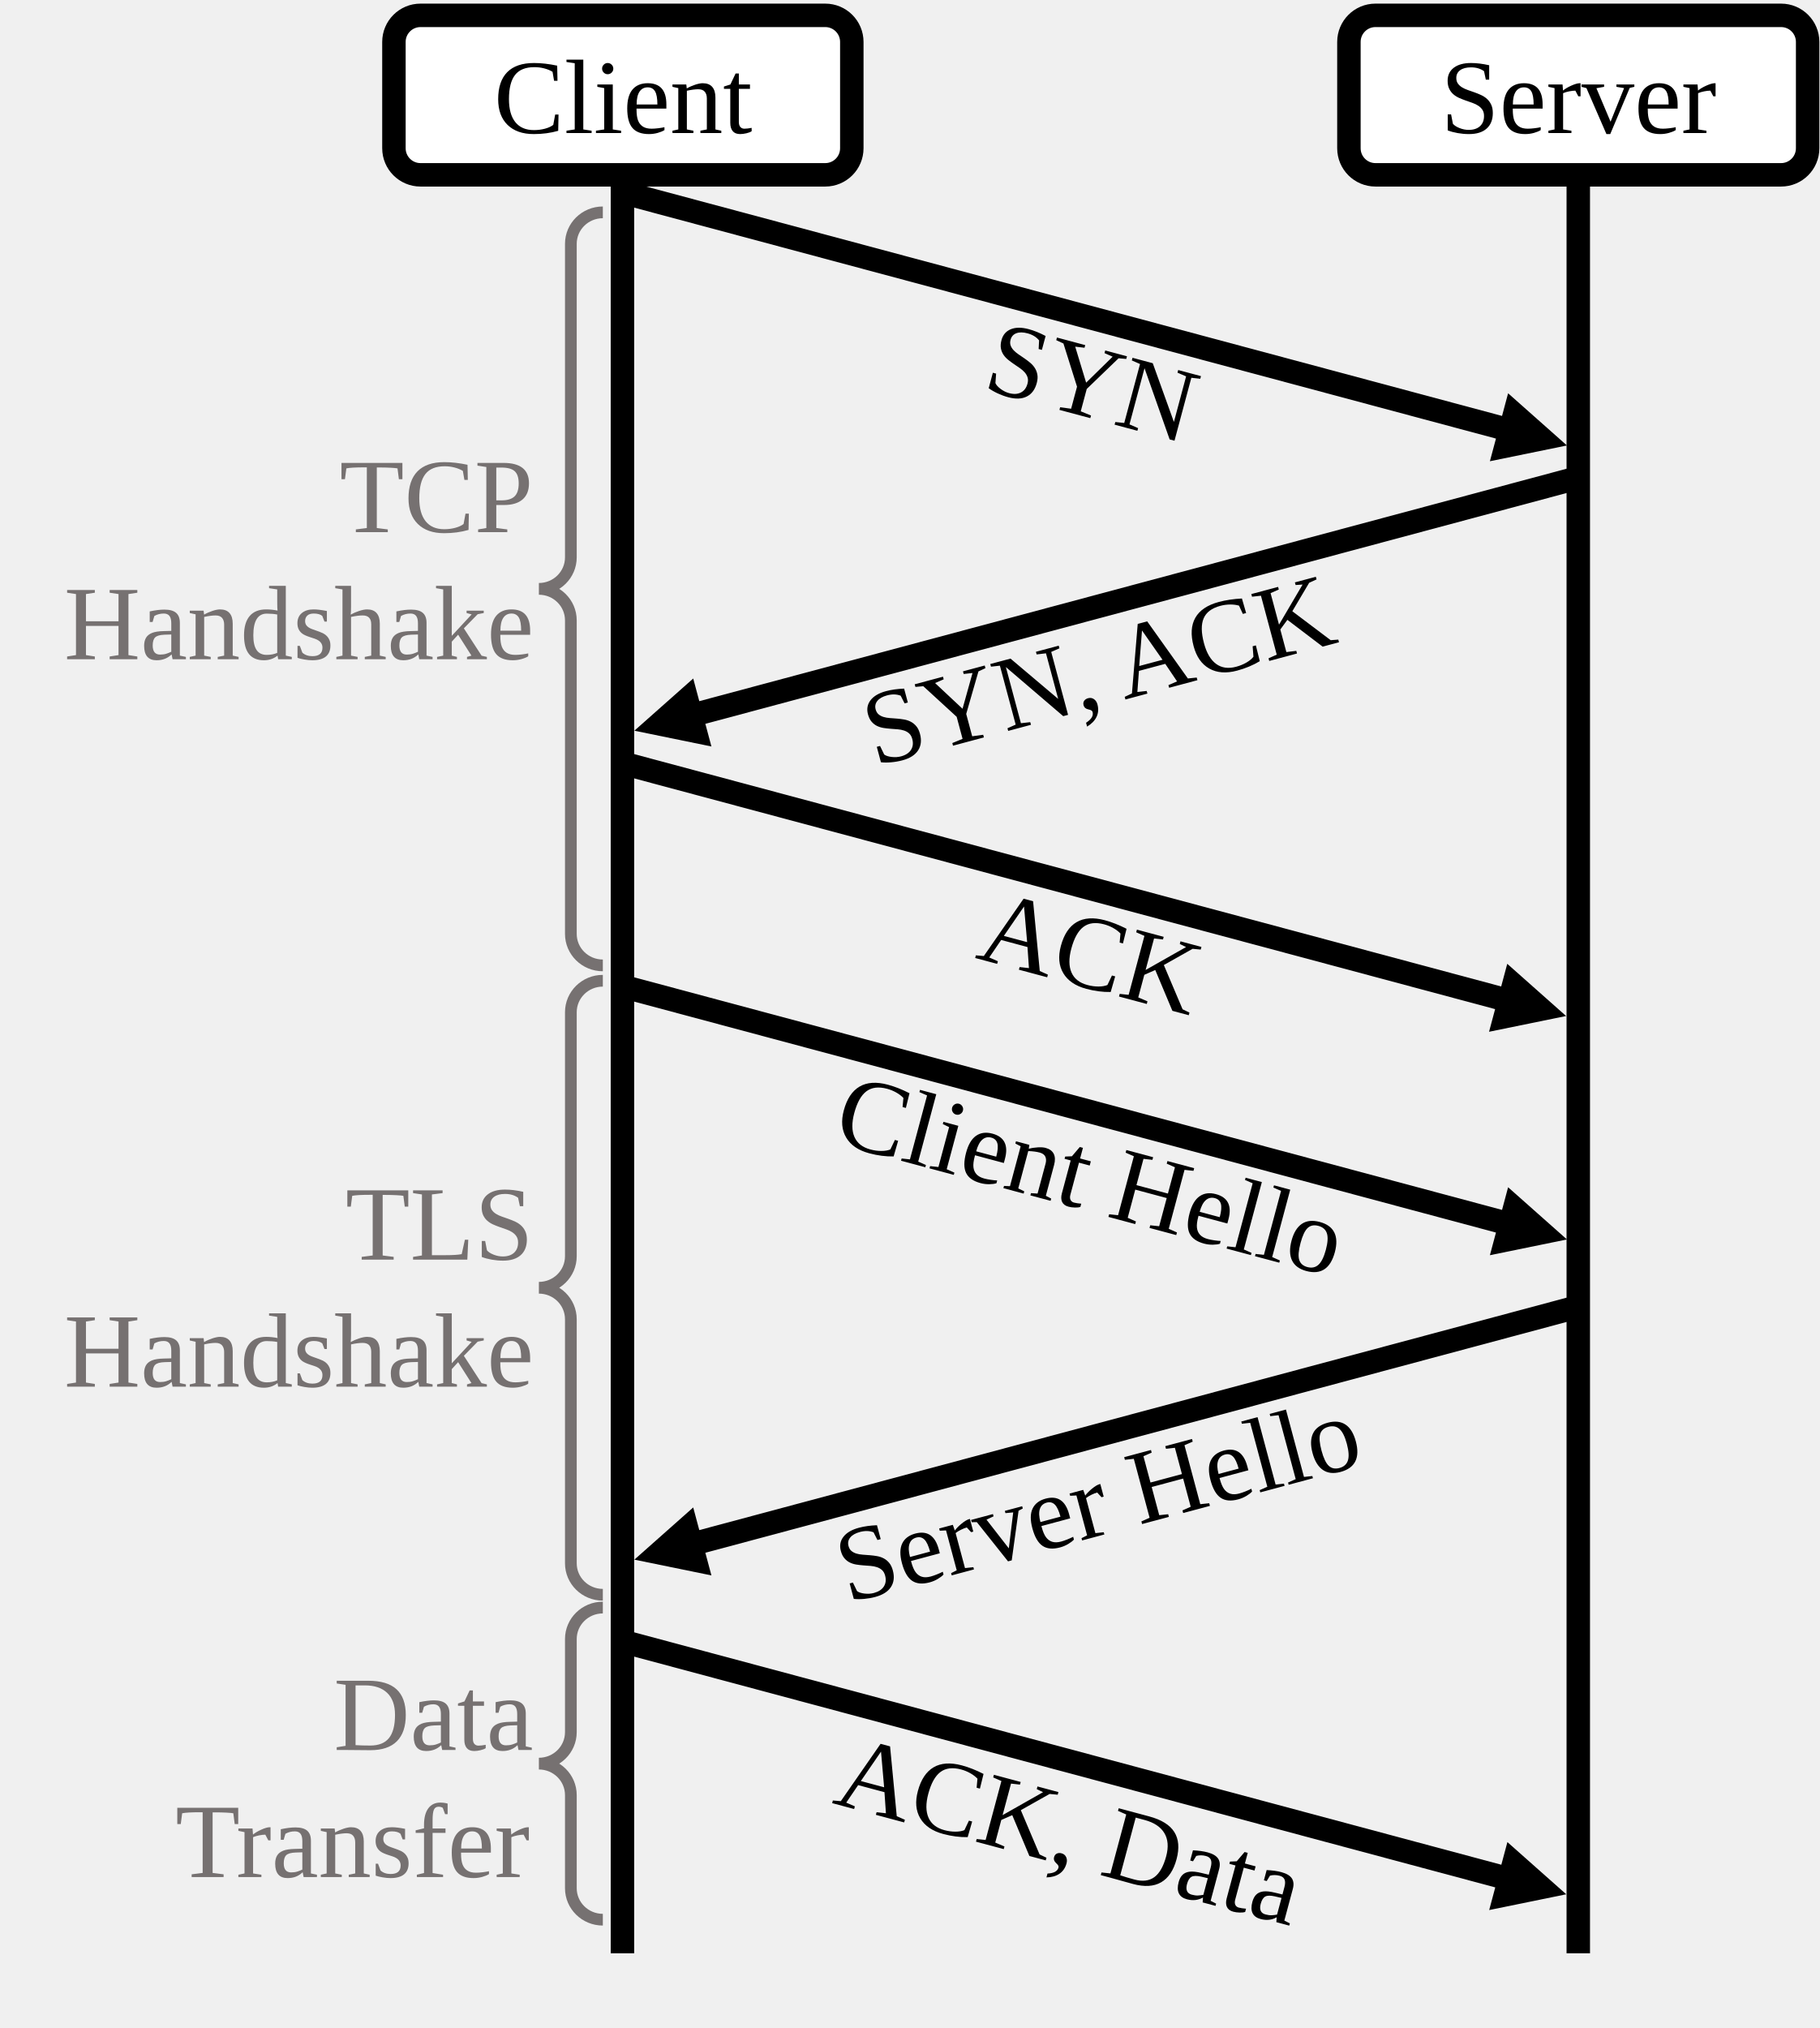
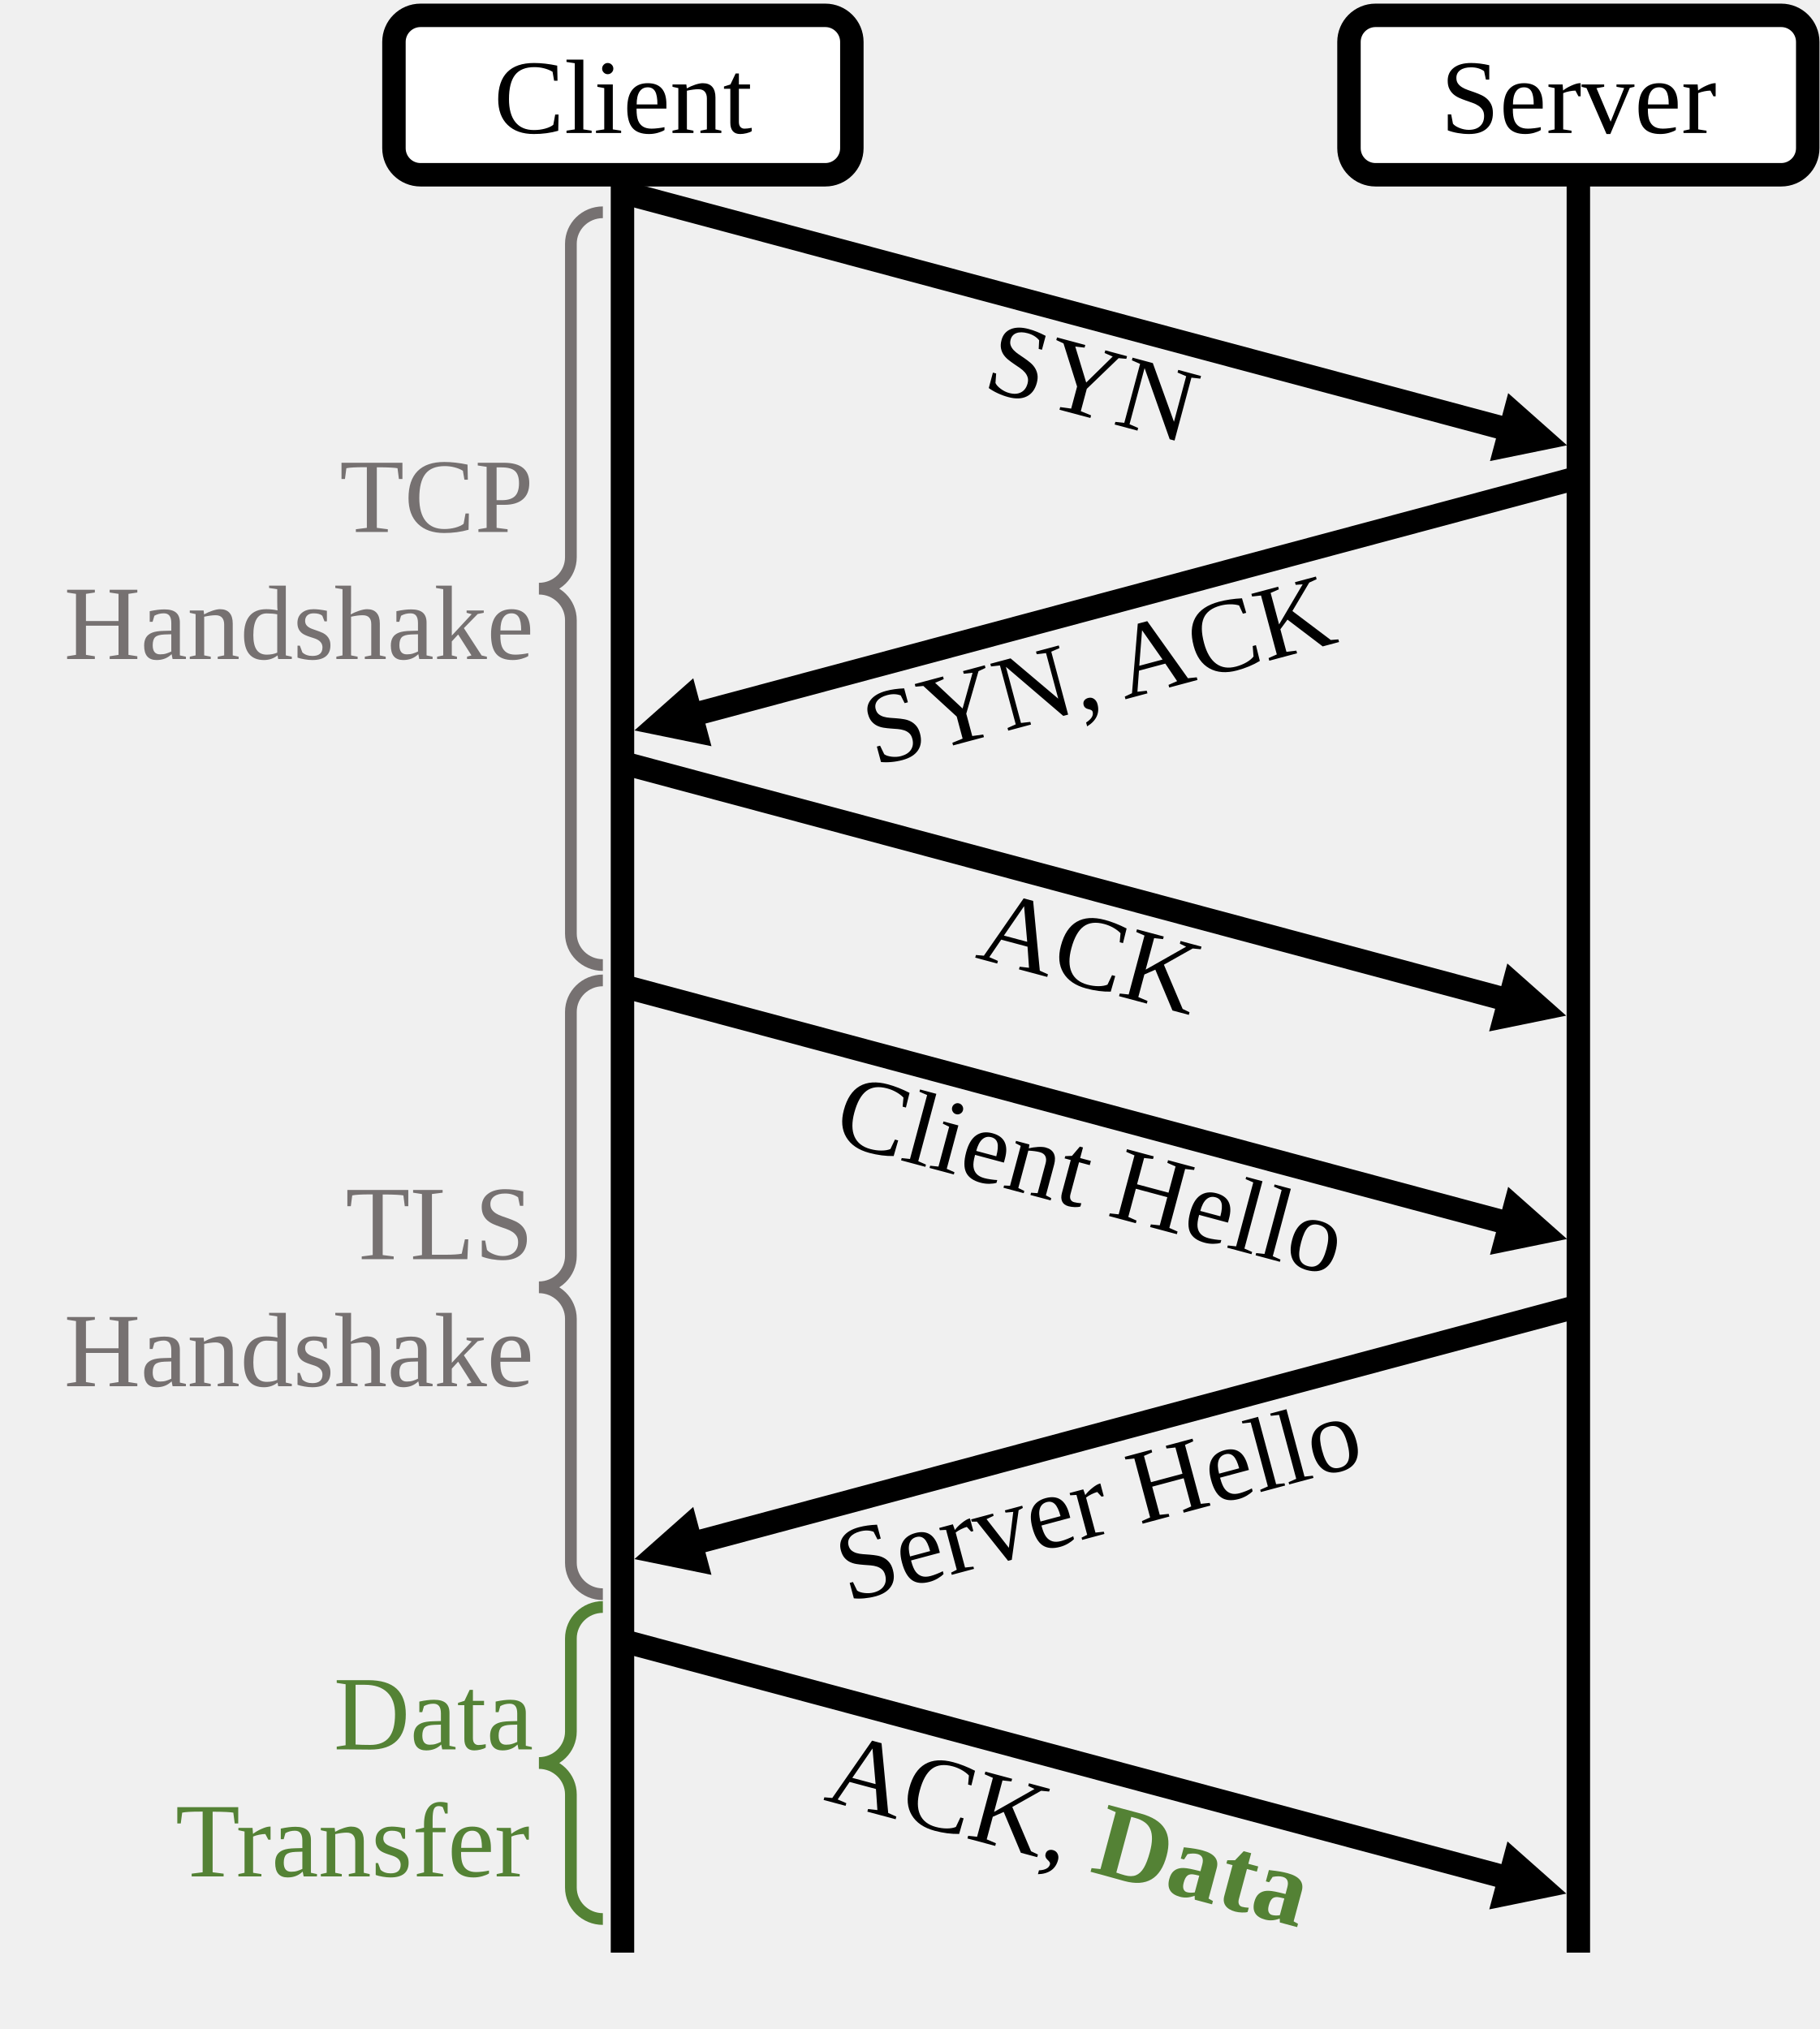
- <svg xmlns="http://www.w3.org/2000/svg" width="2134" height="2378" overflow="hidden">
+ <svg xmlns="http://www.w3.org/2000/svg" width="2134" height="2380" overflow="hidden">
  <defs>
    <clipPath id="clip0">
-       <rect x="428" y="30" width="2134" height="2378" />
+       <rect x="428" y="30" width="2134" height="2380" />
    </clipPath>
  </defs>
  <g clip-path="url(#clip0)" transform="translate(-428 -30)">
    <path d="M890 79.167C890 61.954 903.954 48 921.167 48L1395.83 48C1413.05 48 1427 61.954 1427 79.167L1427 203.833C1427 221.046 1413.05 235 1395.83 235L921.167 235C903.954 235 890 221.046 890 203.833Z" stroke="#000000" stroke-width="27.5" stroke-miterlimit="8" fill="#FFFFFF" fill-rule="evenodd" />
    <text font-family="Times New Roman,Times New Roman_MSFontService,sans-serif" font-weight="400" font-size="124" transform="matrix(1 0 0 1 1007.17 186)">Client</text>
    <path d="M1158 235 1158 2320.4" stroke="#000000" stroke-width="27.5" stroke-miterlimit="8" fill="none" fill-rule="evenodd" />
    <path d="M2010 79.168C2010 61.954 2023.95 48 2041.17 48L2516.83 48C2534.05 48 2548 61.954 2548 79.168L2548 203.833C2548 221.046 2534.05 235 2516.83 235L2041.17 235C2023.95 235 2010 221.046 2010 203.833Z" stroke="#000000" stroke-width="27.5" stroke-miterlimit="8" fill="#FFFFFF" fill-rule="evenodd" />
    <text font-family="Times New Roman,Times New Roman_MSFontService,sans-serif" font-weight="400" font-size="124" transform="matrix(1 0 0 1 2117.48 186)">Server</text>
    <path d="M2279 235 2279 2320.4" stroke="#000000" stroke-width="27.5" stroke-miterlimit="8" fill="none" fill-rule="evenodd" />
-     <text fill="#767171" font-family="Times New Roman,Times New Roman_MSFontService,sans-serif" font-weight="400" font-size="124" transform="matrix(1 0 0 1 826.257 654)">TC<tspan font-size="124" x="158.125" y="0">P</tspan>
-       <tspan font-size="124" x="-323.125" y="149">Handshake</tspan>
+     <text fill="#767171" font-family="Times New Roman,Times New Roman_MSFontService,sans-serif" font-weight="400" font-size="124" transform="matrix(1 0 0 1 826.257 654)">TCP<tspan font-size="124" x="-323.125" y="149">Handshake</tspan>
    </text>
    <path d="M1135 1162C1114.29 1162 1097.5 1145.47 1097.5 1125.09L1097.5 757.409C1097.5 737.025 1080.71 720.5 1060 720.5 1080.71 720.5 1097.5 703.975 1097.5 683.591L1097.5 315.91C1097.5 295.525 1114.29 279 1135 279" stroke="#767171" stroke-width="13.75" stroke-miterlimit="8" fill="none" fill-rule="evenodd" />
    <path d="M1159.56 241.719 2202.86 521.271 2195.74 547.834 1152.44 268.282ZM2196.7 491.149 2265.71 552.346 2175.35 570.838Z" />
    <text font-family="Times New Roman,Times New Roman_MSFontService,sans-serif" font-weight="400" font-size="124" transform="matrix(0.965926 0.258819 -0.258819 0.965926 1578.63 486)">SYN</text>
    <text font-family="Times New Roman,Times New Roman_MSFontService,sans-serif" font-weight="400" font-size="124" transform="matrix(0.965926 -0.258819 0.258819 0.965926 1453.83 929)">SYN, ACK</text>
    <path d="M3.559-13.281 1048.6 266.738 1041.49 293.301-3.559 13.281ZM1042.44 236.616 1111.45 297.813 1021.09 316.305Z" transform="matrix(-1 0 0 1 2283.45 589)" />
    <path d="M1159.56 1172.72 2202.86 1452.27 2195.74 1478.83 1152.44 1199.28ZM2196.7 1422.15 2265.71 1483.35 2175.35 1501.84Z" />
-     <text font-family="Times New Roman,Times New Roman_MSFontService,sans-serif" font-weight="400" font-size="124" transform="matrix(0.965926 0.258819 -0.258819 0.965926 1402.44 1369)">Client <tspan font-size="124" x="333.619" y="0.676">Hello</tspan>
-     </text>
-     <text font-family="Times New Roman,Times New Roman_MSFontService,sans-serif" font-weight="400" font-size="124" transform="matrix(0.965926 -0.258819 0.258819 0.965926 1422 1910)">Server <tspan font-size="124" x="354.156" y="-0.35">Hello</tspan>
-     </text>
+     <text font-family="Times New Roman,Times New Roman_MSFontService,sans-serif" font-weight="400" font-size="124" transform="matrix(0.965926 0.258819 -0.258819 0.965926 1402.44 1369)">Client Hello</text>
+     <text font-family="Times New Roman,Times New Roman_MSFontService,sans-serif" font-weight="400" font-size="124" transform="matrix(0.965926 -0.258819 0.258819 0.965926 1422 1910)">Server Hello</text>
    <path d="M3.559-13.281 1048.6 266.738 1041.49 293.301-3.559 13.281ZM1042.44 236.616 1111.45 297.813 1021.09 316.305Z" transform="matrix(-1 0 0 1 2283.45 1561)" />
    <path d="M1155.56 1939.72 2202.04 2220.12 2194.92 2246.69 1148.44 1966.28ZM2195.88 2190 2264.89 2251.2 2174.52 2269.69Z" />
-     <text font-family="Times New Roman,Times New Roman_MSFontService,sans-serif" font-weight="400" font-size="124" transform="matrix(0.965926 0.258819 -0.258819 0.965926 1402.78 2144)">ACK, Data</text>
-     <text fill="#767171" font-family="Times New Roman,Times New Roman_MSFontService,sans-serif" font-weight="400" font-size="124" transform="matrix(1 0 0 1 819.325 2082)">Data<tspan font-size="124" x="-185.625" y="149">Transfer</tspan>
+     <text font-family="Times New Roman,Times New Roman_MSFontService,sans-serif" font-weight="400" font-size="124" transform="matrix(0.965926 0.258819 -0.258819 0.965926 1392.72 2141)">ACK, <tspan fill="#548235" font-weight="700" font-size="124" x="323.221" y="0.356">Data</tspan>
+     </text>
+     <text fill="#548235" font-family="Times New Roman,Times New Roman_MSFontService,sans-serif" font-weight="400" font-size="124" transform="matrix(1 0 0 1 819.325 2082)">Data<tspan font-size="124" x="-185.625" y="149">Transfer</tspan>
    </text>
    <path d="M1135 1900C1114.29 1900 1097.5 1883.48 1097.5 1863.09L1097.5 1576.91C1097.5 1556.52 1080.71 1540 1060 1540 1080.71 1540 1097.5 1523.48 1097.5 1503.09L1097.5 1216.91C1097.5 1196.53 1114.29 1180 1135 1180" stroke="#767171" stroke-width="13.75" stroke-miterlimit="8" fill="none" fill-rule="evenodd" />
    <text fill="#767171" font-family="Times New Roman,Times New Roman_MSFontService,sans-serif" font-weight="400" font-size="124" transform="matrix(1 0 0 1 833.132 1507)">TLS<tspan font-size="124" x="-330" y="149">Handshake</tspan>
    </text>
    <path d="M1158.56 910.719 2201.86 1190.27 2194.74 1216.83 1151.44 937.281ZM2195.7 1160.15 2264.71 1221.35 2174.35 1239.84Z" />
    <text font-family="Times New Roman,Times New Roman_MSFontService,sans-serif" font-weight="400" font-size="124" transform="matrix(0.965926 0.258819 -0.258819 0.965926 1570.51 1153)">ACK</text>
-     <path d="M1135 2281C1114.29 2281 1097.5 2264.48 1097.5 2244.09L1097.5 2134.91C1097.5 2114.52 1080.71 2098 1060 2098 1080.71 2098 1097.5 2081.48 1097.5 2061.09L1097.5 1951.91C1097.5 1931.52 1114.29 1915 1135 1915" stroke="#767171" stroke-width="13.75" stroke-miterlimit="8" fill="none" fill-rule="evenodd" />
+     <path d="M1135 2281C1114.29 2281 1097.5 2264.48 1097.5 2244.09L1097.5 2134.91C1097.5 2114.52 1080.71 2098 1060 2098 1080.71 2098 1097.5 2081.48 1097.5 2061.09L1097.5 1951.91C1097.5 1931.52 1114.29 1915 1135 1915" stroke="#548235" stroke-width="13.75" stroke-miterlimit="8" fill="none" fill-rule="evenodd" />
  </g>
</svg>
